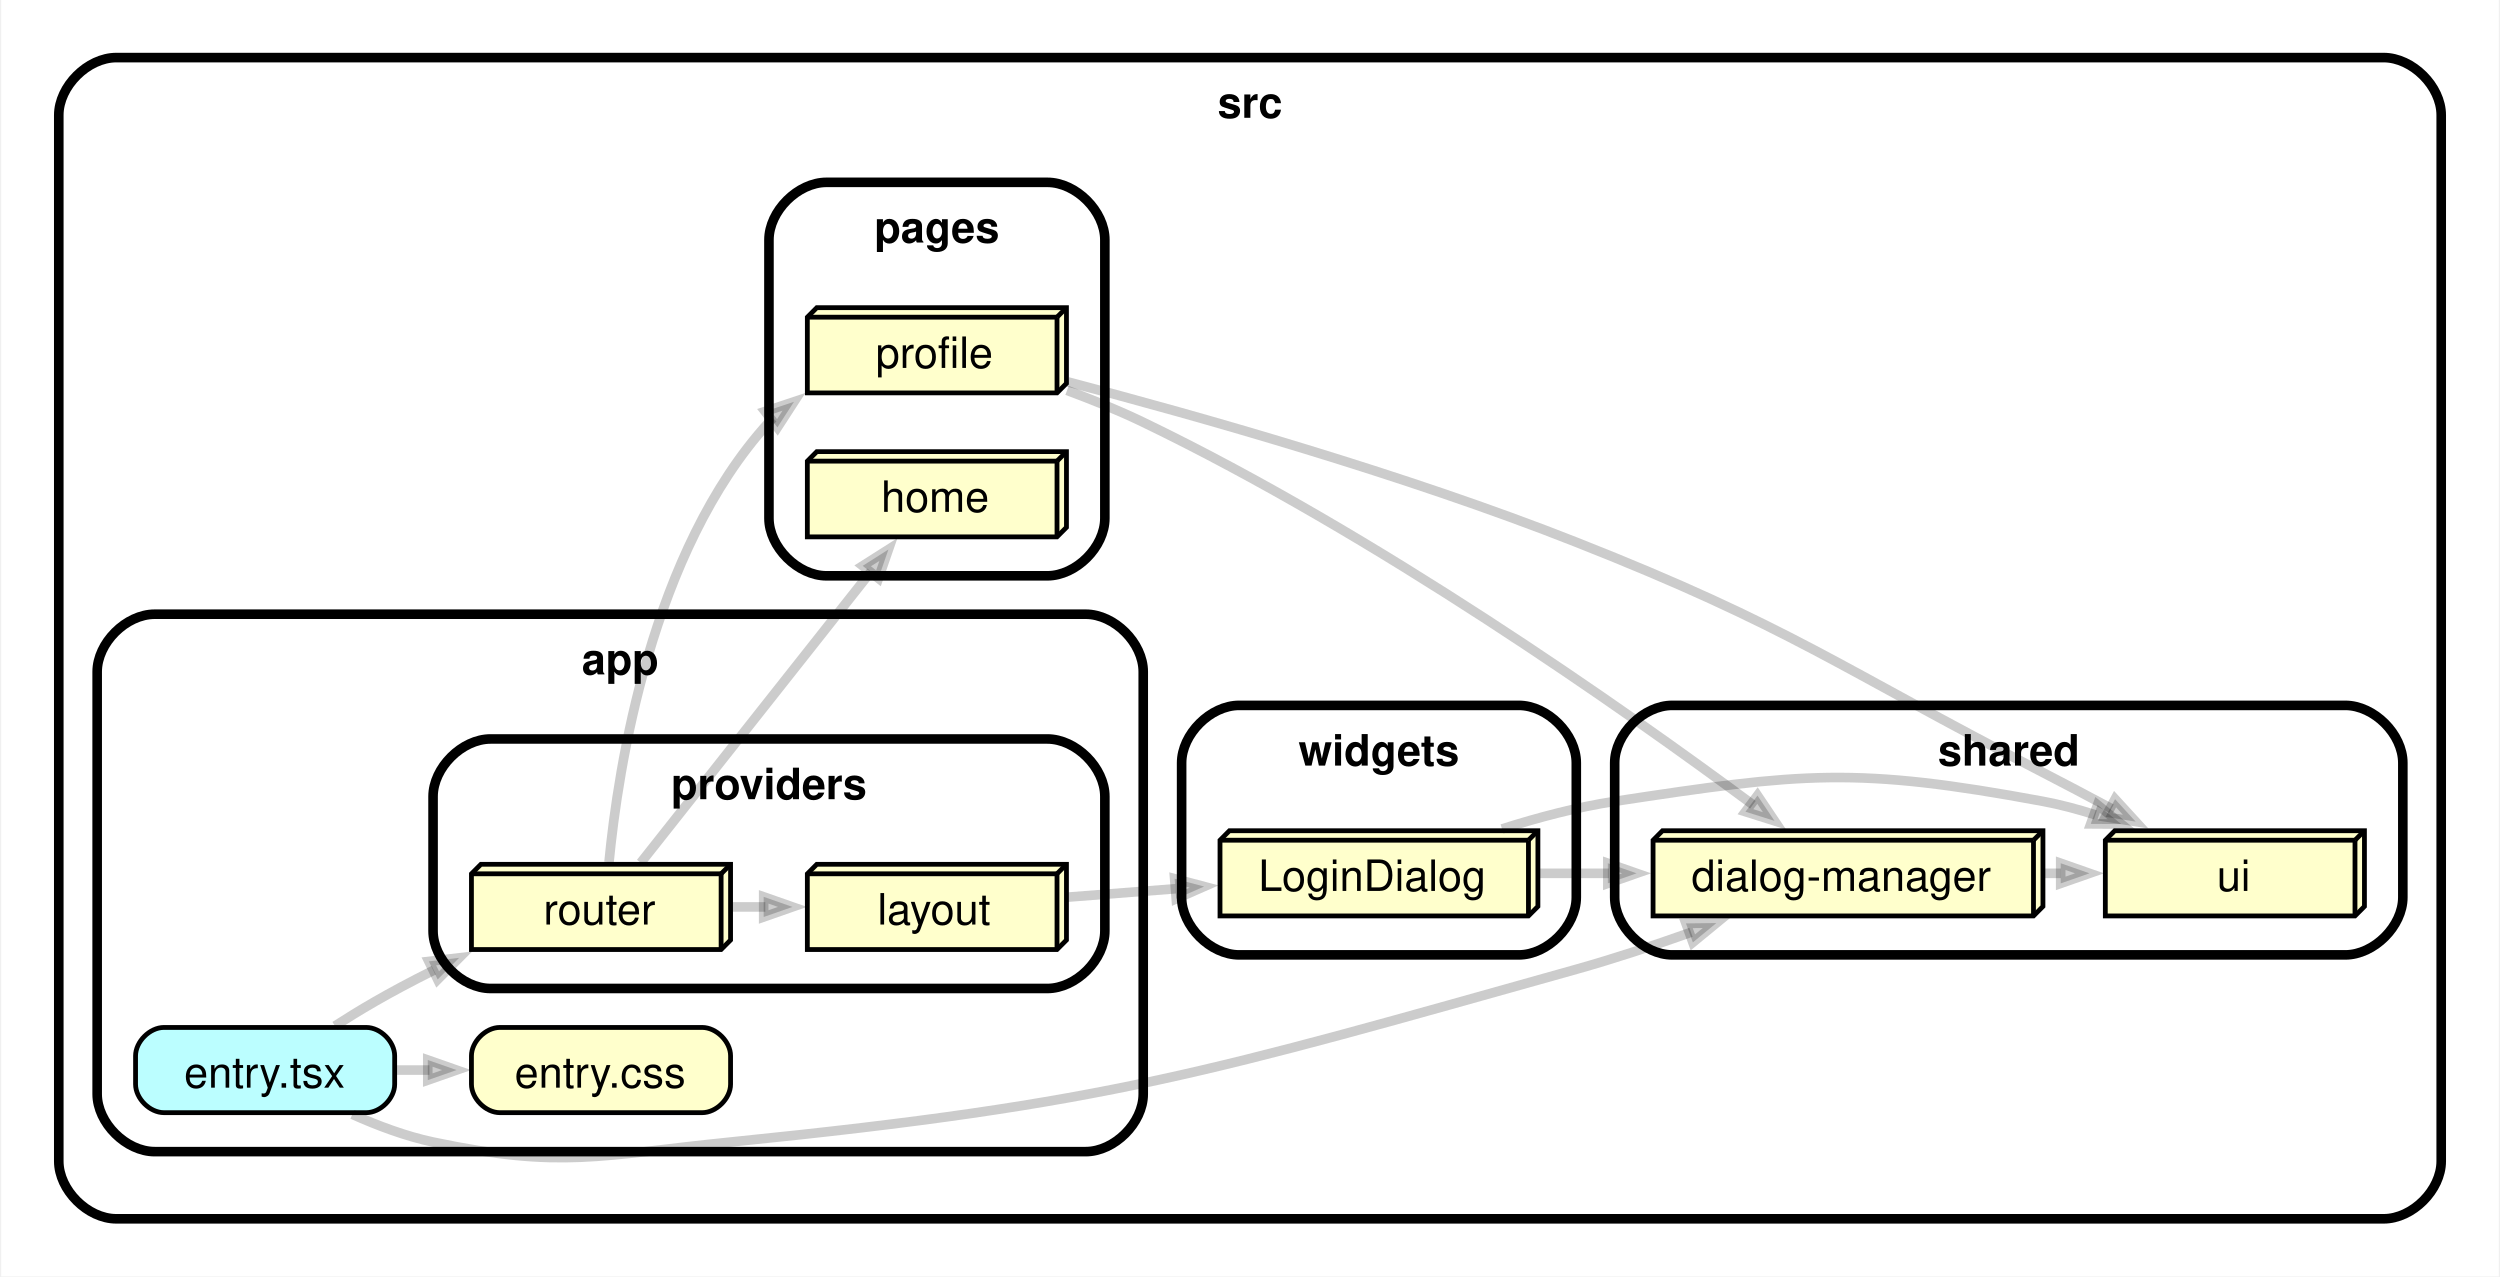
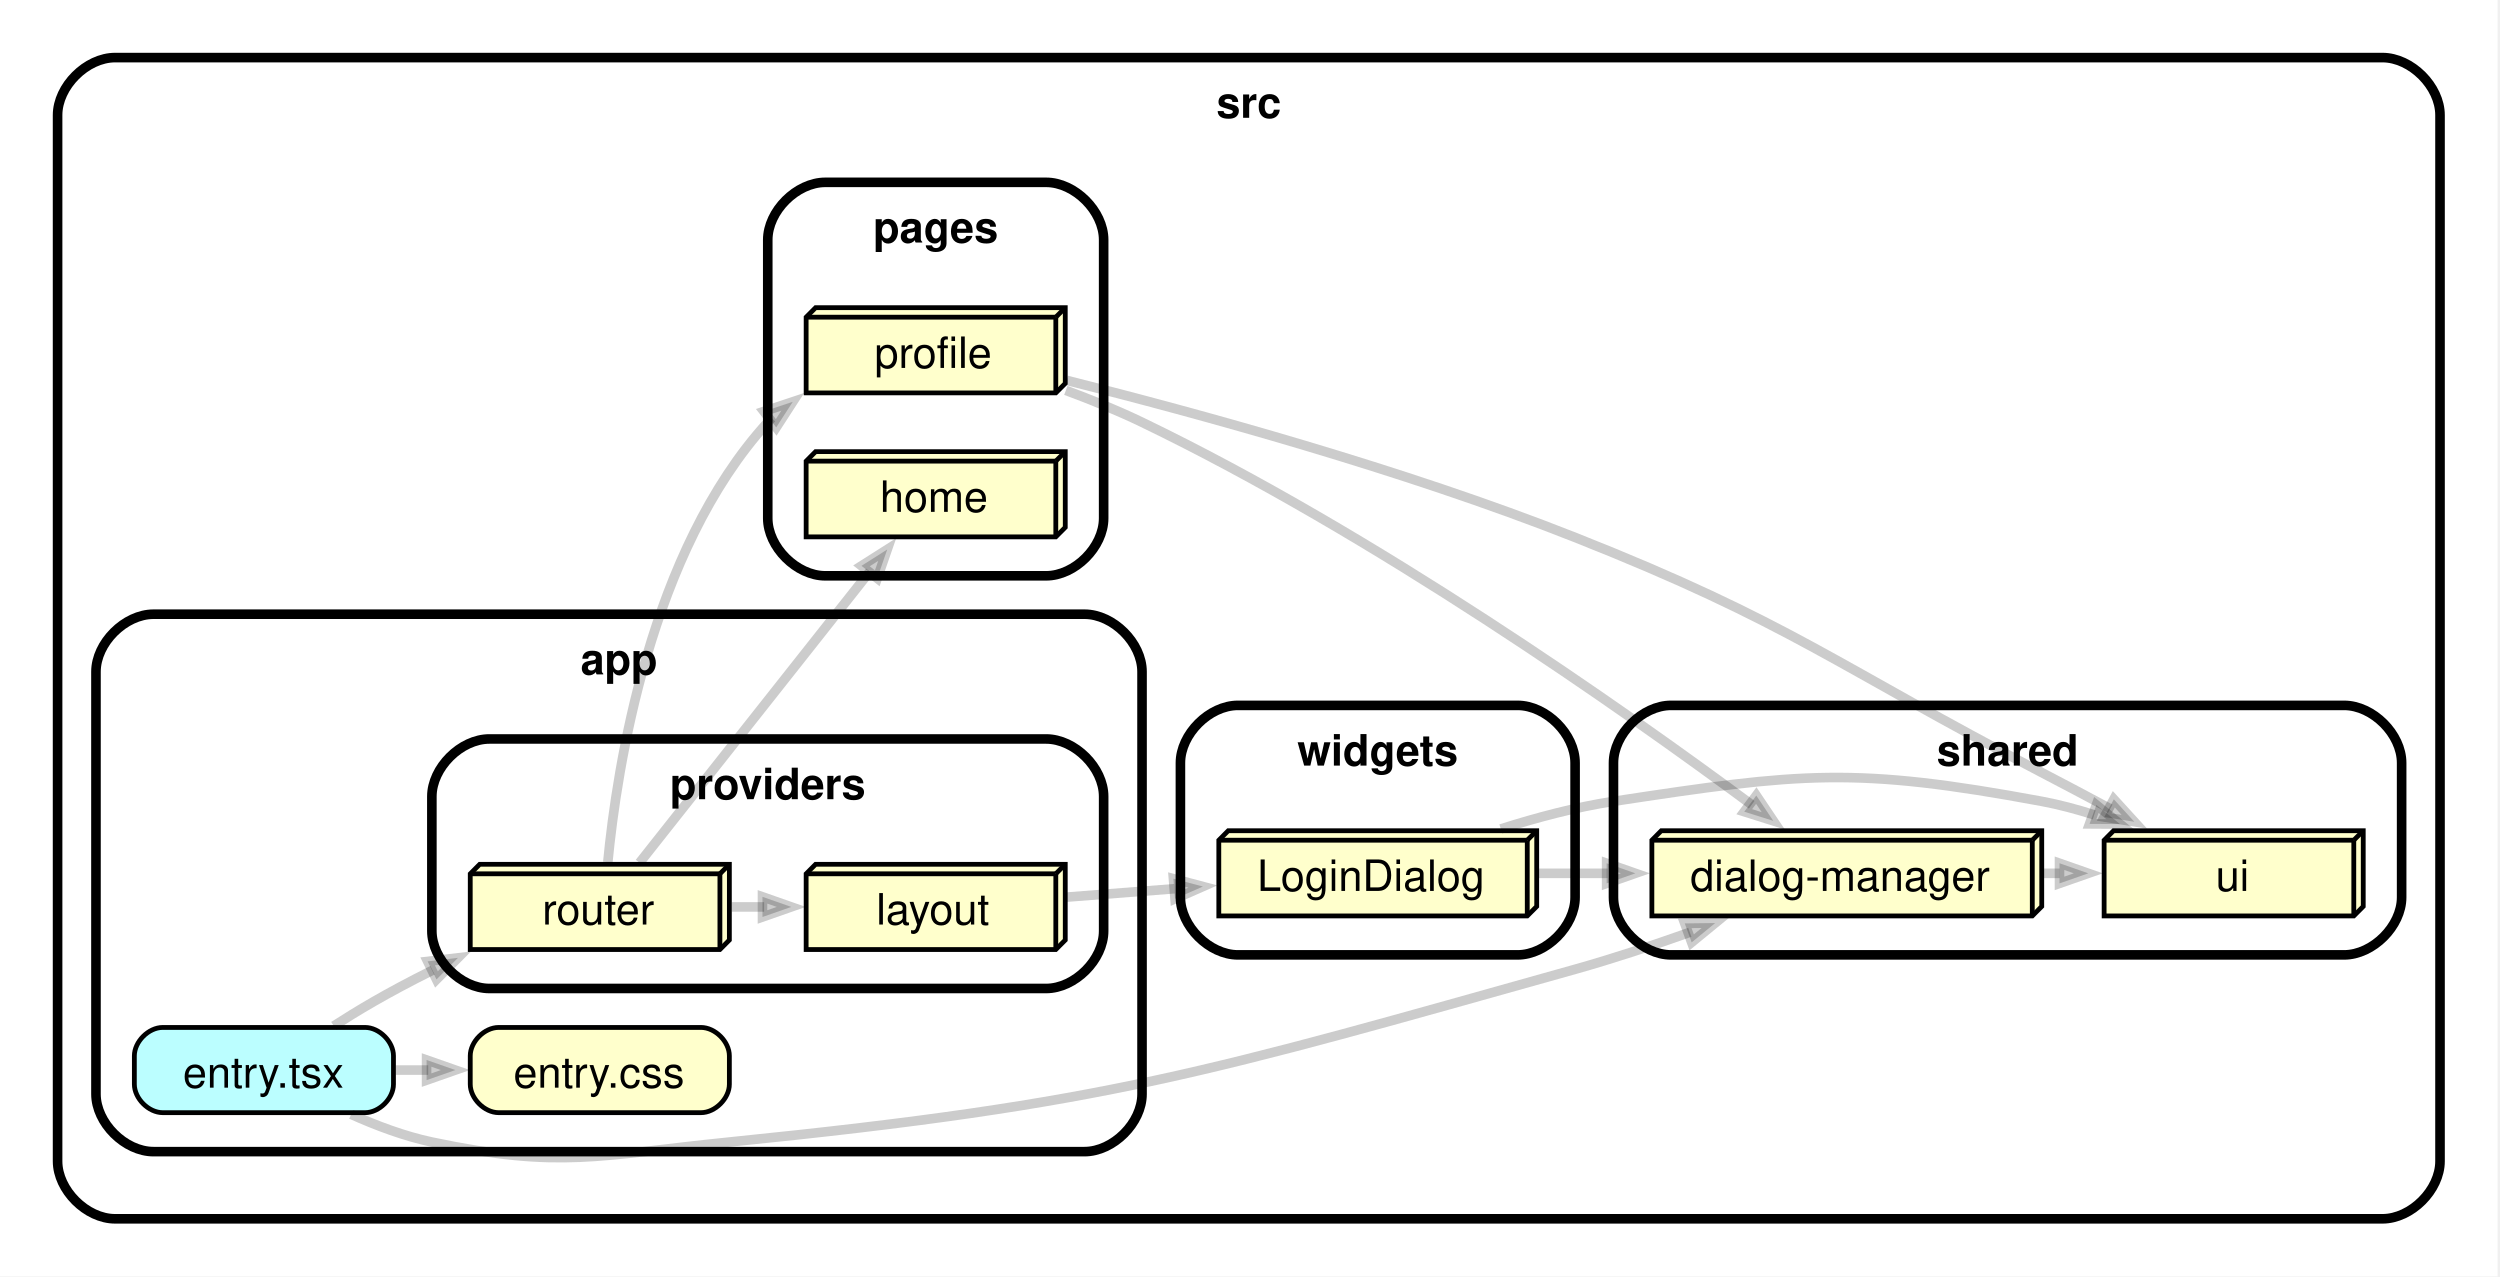
- <svg xmlns="http://www.w3.org/2000/svg" xmlns:xlink="http://www.w3.org/1999/xlink" width="521pt" height="266pt" viewBox="0.00 0.00 520.50 266.00">
+ <svg xmlns="http://www.w3.org/2000/svg" xmlns:xlink="http://www.w3.org/1999/xlink" width="521pt" height="266pt" viewBox="0.00 0.00 521.00 266.00">
  <g id="graph0" class="graph" transform="scale(1 1) rotate(0) translate(4 262)">
    <polygon fill="white" stroke="none" points="-4,4 -4,-262 516.5,-262 516.5,4 -4,4" />
    <g id="clust1" class="cluster">
      <path fill="#ffffff" stroke="black" stroke-width="2" d="M20,-8C20,-8 492.5,-8 492.5,-8 498.5,-8 504.5,-14 504.5,-20 504.5,-20 504.5,-238 504.5,-238 504.5,-244 498.5,-250 492.5,-250 492.5,-250 20,-250 20,-250 14,-250 8,-244 8,-238 8,-238 8,-20 8,-20 8,-14 14,-8 20,-8" />
-       <text text-anchor="middle" x="256.25" y="-237.45" font-family="Helvetica,sans-Serif" font-weight="bold" font-size="9.00">src</text>
+       <text xml:space="preserve" text-anchor="middle" x="256.25" y="-237.45" font-family="Helvetica,sans-Serif" font-weight="bold" font-size="9.00">src</text>
    </g>
    <g id="clust2" class="cluster">
      <path fill="#ffffff" stroke="black" stroke-width="2" d="M28,-22C28,-22 222,-22 222,-22 228,-22 234,-28 234,-34 234,-34 234,-122 234,-122 234,-128 228,-134 222,-134 222,-134 28,-134 28,-134 22,-134 16,-128 16,-122 16,-122 16,-34 16,-34 16,-28 22,-22 28,-22" />
-       <text text-anchor="middle" x="125" y="-121.45" font-family="Helvetica,sans-Serif" font-weight="bold" font-size="9.00">app</text>
+       <text xml:space="preserve" text-anchor="middle" x="125" y="-121.45" font-family="Helvetica,sans-Serif" font-weight="bold" font-size="9.00">app</text>
    </g>
    <g id="clust3" class="cluster">
      <path fill="#ffffff" stroke="black" stroke-width="2" d="M98,-56C98,-56 214,-56 214,-56 220,-56 226,-62 226,-68 226,-68 226,-96 226,-96 226,-102 220,-108 214,-108 214,-108 98,-108 98,-108 92,-108 86,-102 86,-96 86,-96 86,-68 86,-68 86,-62 92,-56 98,-56" />
-       <text text-anchor="middle" x="156" y="-95.45" font-family="Helvetica,sans-Serif" font-weight="bold" font-size="9.00">providers</text>
+       <text xml:space="preserve" text-anchor="middle" x="156" y="-95.45" font-family="Helvetica,sans-Serif" font-weight="bold" font-size="9.00">providers</text>
    </g>
    <g id="clust4" class="cluster">
      <path fill="#ffffff" stroke="black" stroke-width="2" d="M168,-142C168,-142 214,-142 214,-142 220,-142 226,-148 226,-154 226,-154 226,-212 226,-212 226,-218 220,-224 214,-224 214,-224 168,-224 168,-224 162,-224 156,-218 156,-212 156,-212 156,-154 156,-154 156,-148 162,-142 168,-142" />
-       <text text-anchor="middle" x="191" y="-211.45" font-family="Helvetica,sans-Serif" font-weight="bold" font-size="9.00">pages</text>
+       <text xml:space="preserve" text-anchor="middle" x="191" y="-211.45" font-family="Helvetica,sans-Serif" font-weight="bold" font-size="9.00">pages</text>
    </g>
    <g id="clust5" class="cluster">
      <path fill="#ffffff" stroke="black" stroke-width="2" d="M344.25,-63C344.25,-63 484.5,-63 484.5,-63 490.5,-63 496.5,-69 496.5,-75 496.5,-75 496.5,-103 496.5,-103 496.5,-109 490.5,-115 484.5,-115 484.5,-115 344.25,-115 344.25,-115 338.25,-115 332.25,-109 332.25,-103 332.25,-103 332.25,-75 332.25,-75 332.25,-69 338.25,-63 344.25,-63" />
-       <text text-anchor="middle" x="414.38" y="-102.45" font-family="Helvetica,sans-Serif" font-weight="bold" font-size="9.00">shared</text>
+       <text xml:space="preserve" text-anchor="middle" x="414.38" y="-102.45" font-family="Helvetica,sans-Serif" font-weight="bold" font-size="9.00">shared</text>
    </g>
    <g id="clust6" class="cluster">
      <path fill="#ffffff" stroke="black" stroke-width="2" d="M254,-63C254,-63 312.25,-63 312.25,-63 318.25,-63 324.25,-69 324.25,-75 324.25,-75 324.25,-103 324.25,-103 324.25,-109 318.25,-115 312.25,-115 312.25,-115 254,-115 254,-115 248,-115 242,-109 242,-103 242,-103 242,-75 242,-75 242,-69 248,-63 254,-63" />
-       <text text-anchor="middle" x="283.12" y="-102.45" font-family="Helvetica,sans-Serif" font-weight="bold" font-size="9.00">widgets</text>
+       <text xml:space="preserve" text-anchor="middle" x="283.12" y="-102.45" font-family="Helvetica,sans-Serif" font-weight="bold" font-size="9.00">widgets</text>
    </g>
    <g id="node1" class="node">
      <g id="a_node1">
        <a xlink:href="src/app/entry.css" xlink:title="entry.css">
          <path fill="#ffffcc" stroke="black" d="M142.08,-47.88C142.08,-47.88 99.92,-47.88 99.92,-47.88 96.96,-47.88 94,-44.92 94,-41.96 94,-41.96 94,-36.04 94,-36.04 94,-33.08 96.96,-30.12 99.92,-30.12 99.92,-30.12 142.08,-30.12 142.08,-30.12 145.04,-30.12 148,-33.08 148,-36.04 148,-36.04 148,-41.96 148,-41.96 148,-44.92 145.04,-47.88 142.08,-47.88" />
-           <text text-anchor="start" x="103" y="-35.33" font-family="Helvetica,sans-Serif" font-size="9.00">entry.css</text>
+           <text xml:space="preserve" text-anchor="start" x="103" y="-35.33" font-family="Helvetica,sans-Serif" font-size="9.00">entry.css</text>
        </a>
      </g>
    </g>
    <g id="node2" class="node">
      <g id="a_node2">
        <a xlink:href="src/app/entry.tsx" xlink:title="entry.tsx">
          <path fill="#bbfeff" stroke="black" d="M72.08,-47.88C72.08,-47.88 29.92,-47.88 29.92,-47.88 26.96,-47.88 24,-44.92 24,-41.96 24,-41.96 24,-36.04 24,-36.04 24,-33.08 26.96,-30.12 29.92,-30.12 29.92,-30.12 72.08,-30.12 72.08,-30.12 75.04,-30.12 78,-33.08 78,-36.04 78,-36.04 78,-41.96 78,-41.96 78,-44.92 75.04,-47.88 72.08,-47.88" />
-           <text text-anchor="start" x="34.12" y="-35.33" font-family="Helvetica,sans-Serif" font-size="9.00">entry.tsx</text>
+           <text xml:space="preserve" text-anchor="start" x="34.12" y="-35.33" font-family="Helvetica,sans-Serif" font-size="9.00">entry.tsx</text>
        </a>
      </g>
    </g>
    <g id="edge1" class="edge">
      <path fill="none" stroke="#000000" stroke-width="2" stroke-opacity="0.2" d="M78.49,-39C80.7,-39 82.97,-39 85.24,-39" />
      <polygon fill="#000000" fill-opacity="0.2" stroke="#000000" stroke-width="2" stroke-opacity="0.2" points="84.9,-41.1 90.9,-39 84.9,-36.9 84.9,-41.1" />
    </g>
    <g id="node3" class="node">
      <g id="a_node3">
        <a xlink:href="src/app/providers/router/" xlink:title="router">
          <polygon fill="#ffffcc" stroke="black" points="148,-81.88 95.97,-81.88 94,-79.9 94,-64.12 146.03,-64.12 148,-66.1 148,-81.88" />
          <polyline fill="none" stroke="black" points="146.03,-79.9 94,-79.9" />
          <polyline fill="none" stroke="black" points="146.03,-79.9 146.03,-64.12" />
          <polyline fill="none" stroke="black" points="146.03,-79.9 148,-81.88" />
-           <text text-anchor="start" x="109" y="-69.33" font-family="Helvetica,sans-Serif" font-size="9.00">router</text>
+           <text xml:space="preserve" text-anchor="start" x="109" y="-69.33" font-family="Helvetica,sans-Serif" font-size="9.00">router</text>
        </a>
      </g>
    </g>
    <g id="edge2" class="edge">
      <path fill="none" stroke="#000000" stroke-width="2" stroke-opacity="0.2" d="M65.56,-48.19C70.47,-51.34 76.2,-54.84 86.14,-59.81" />
      <polygon fill="#000000" fill-opacity="0.2" stroke="#000000" stroke-width="2" stroke-opacity="0.2" points="85.12,-61.65 91.44,-62.39 86.96,-57.88 85.12,-61.65" />
    </g>
    <g id="node4" class="node">
      <g id="a_node4">
        <a xlink:href="src/shared/dialog-manager/" xlink:title="dialog-manager">
          <polygon fill="#ffffcc" stroke="black" points="421.5,-88.88 342.22,-88.88 340.25,-86.9 340.25,-71.12 419.53,-71.12 421.5,-73.1 421.5,-88.88" />
          <polyline fill="none" stroke="black" points="419.53,-86.9 340.25,-86.9" />
          <polyline fill="none" stroke="black" points="419.53,-86.9 419.53,-71.12" />
          <polyline fill="none" stroke="black" points="419.53,-86.9 421.5,-88.88" />
-           <text text-anchor="start" x="348.25" y="-76.33" font-family="Helvetica,sans-Serif" font-size="9.00">dialog-manager</text>
+           <text xml:space="preserve" text-anchor="start" x="348.25" y="-76.33" font-family="Helvetica,sans-Serif" font-size="9.00">dialog-manager</text>
        </a>
      </g>
    </g>
    <g id="edge3" class="edge">
      <path fill="none" stroke="#000000" stroke-width="2" stroke-opacity="0.2" d="M69.18,-29.77C74.43,-27.41 80.32,-25.2 86,-24 112.96,-18.32 120.58,-21.23 148,-24 227.55,-32.04 247.27,-38.42 324.25,-60 332.09,-62.2 340.41,-64.95 348.16,-67.71" />
      <polygon fill="#000000" fill-opacity="0.2" stroke="#000000" stroke-width="2" stroke-opacity="0.2" points="347.1,-69.56 353.45,-69.64 348.54,-65.61 347.1,-69.56" />
    </g>
    <g id="node5" class="node">
      <g id="a_node5">
        <a xlink:href="src/app/providers/layout/" xlink:title="layout">
          <polygon fill="#ffffcc" stroke="black" points="218,-81.88 165.97,-81.88 164,-79.9 164,-64.12 216.03,-64.12 218,-66.1 218,-81.88" />
          <polyline fill="none" stroke="black" points="216.03,-79.9 164,-79.9" />
          <polyline fill="none" stroke="black" points="216.03,-79.9 216.03,-64.12" />
          <polyline fill="none" stroke="black" points="216.03,-79.9 218,-81.88" />
-           <text text-anchor="start" x="178.62" y="-69.33" font-family="Helvetica,sans-Serif" font-size="9.00">layout</text>
+           <text xml:space="preserve" text-anchor="start" x="178.62" y="-69.33" font-family="Helvetica,sans-Serif" font-size="9.00">layout</text>
        </a>
      </g>
    </g>
    <g id="edge5" class="edge">
      <path fill="none" stroke="#000000" stroke-width="2" stroke-opacity="0.2" d="M148.49,-73C150.7,-73 152.97,-73 155.24,-73" />
      <polygon fill="#000000" fill-opacity="0.2" stroke="#000000" stroke-width="2" stroke-opacity="0.2" points="154.9,-75.1 160.9,-73 154.9,-70.9 154.9,-75.1" />
    </g>
    <g id="node7" class="node">
      <g id="a_node7">
        <a xlink:href="src/pages/home/" xlink:title="home">
          <polygon fill="#ffffcc" stroke="black" points="218,-167.88 165.97,-167.88 164,-165.9 164,-150.12 216.03,-150.12 218,-152.1 218,-167.88" />
          <polyline fill="none" stroke="black" points="216.03,-165.9 164,-165.9" />
          <polyline fill="none" stroke="black" points="216.03,-165.9 216.03,-150.12" />
          <polyline fill="none" stroke="black" points="216.03,-165.9 218,-167.88" />
-           <text text-anchor="start" x="179.38" y="-155.32" font-family="Helvetica,sans-Serif" font-size="9.00">home</text>
+           <text xml:space="preserve" text-anchor="start" x="179.38" y="-155.32" font-family="Helvetica,sans-Serif" font-size="9.00">home</text>
        </a>
      </g>
    </g>
    <g id="edge6" class="edge">
      <path fill="none" stroke="#000000" stroke-width="2" stroke-opacity="0.2" d="M129.28,-82.2C140.73,-96.69 163.11,-124.99 177.27,-142.9" />
      <polygon fill="#000000" fill-opacity="0.2" stroke="#000000" stroke-width="2" stroke-opacity="0.2" points="175.53,-144.08 180.9,-147.49 178.82,-141.48 175.53,-144.08" />
    </g>
    <g id="node8" class="node">
      <g id="a_node8">
        <a xlink:href="src/pages/profile/" xlink:title="profile">
          <polygon fill="#ffffcc" stroke="black" points="218,-197.88 165.97,-197.88 164,-195.9 164,-180.12 216.03,-180.12 218,-182.1 218,-197.88" />
          <polyline fill="none" stroke="black" points="216.03,-195.9 164,-195.9" />
          <polyline fill="none" stroke="black" points="216.03,-195.9 216.03,-180.12" />
          <polyline fill="none" stroke="black" points="216.03,-195.9 218,-197.88" />
-           <text text-anchor="start" x="178.25" y="-185.32" font-family="Helvetica,sans-Serif" font-size="9.00">profile</text>
+           <text xml:space="preserve" text-anchor="start" x="178.25" y="-185.32" font-family="Helvetica,sans-Serif" font-size="9.00">profile</text>
        </a>
      </g>
    </g>
    <g id="edge7" class="edge">
      <path fill="none" stroke="#000000" stroke-width="2" stroke-opacity="0.2" d="M122.67,-82.33C124.54,-101.78 131.42,-147.08 156,-174 156.27,-174.3 156.55,-174.59 156.84,-174.88" />
      <polygon fill="#000000" fill-opacity="0.2" stroke="#000000" stroke-width="2" stroke-opacity="0.2" points="155.19,-176.26 161.22,-178.27 157.76,-172.93 155.19,-176.26" />
    </g>
    <g id="node9" class="node">
      <g id="a_node9">
        <a xlink:href="src/shared/ui/" xlink:title="ui">
          <polygon fill="#ffffcc" stroke="black" points="488.5,-88.88 436.47,-88.88 434.5,-86.9 434.5,-71.12 486.53,-71.12 488.5,-73.1 488.5,-88.88" />
          <polyline fill="none" stroke="black" points="486.53,-86.9 434.5,-86.9" />
          <polyline fill="none" stroke="black" points="486.53,-86.9 486.53,-71.12" />
          <polyline fill="none" stroke="black" points="486.53,-86.9 488.5,-88.88" />
-           <text text-anchor="start" x="457.75" y="-76.33" font-family="Helvetica,sans-Serif" font-size="9.00">ui</text>
+           <text xml:space="preserve" text-anchor="start" x="457.75" y="-76.33" font-family="Helvetica,sans-Serif" font-size="9.00">ui</text>
        </a>
      </g>
    </g>
    <g id="edge10" class="edge">
      <path fill="none" stroke="#000000" stroke-width="2" stroke-opacity="0.2" d="M421.65,-80C422.85,-80 424.05,-80 425.24,-80" />
      <polygon fill="#000000" fill-opacity="0.2" stroke="#000000" stroke-width="2" stroke-opacity="0.2" points="425.2,-82.1 431.2,-80 425.2,-77.9 425.2,-82.1" />
    </g>
    <g id="node6" class="node">
      <g id="a_node6">
        <a xlink:href="src/widgets/LoginDialog/" xlink:title="LoginDialog">
          <polygon fill="#ffffcc" stroke="black" points="316.25,-88.88 251.97,-88.88 250,-86.9 250,-71.12 314.28,-71.12 316.25,-73.1 316.25,-88.88" />
          <polyline fill="none" stroke="black" points="314.28,-86.9 250,-86.9" />
          <polyline fill="none" stroke="black" points="314.28,-86.9 314.28,-71.12" />
          <polyline fill="none" stroke="black" points="314.28,-86.9 316.25,-88.88" />
-           <text text-anchor="start" x="258" y="-76.33" font-family="Helvetica,sans-Serif" font-size="9.00">LoginDialog</text>
+           <text xml:space="preserve" text-anchor="start" x="258" y="-76.33" font-family="Helvetica,sans-Serif" font-size="9.00">LoginDialog</text>
        </a>
      </g>
    </g>
    <g id="edge4" class="edge">
      <path fill="none" stroke="#000000" stroke-width="2" stroke-opacity="0.2" d="M218.07,-75.02C225.17,-75.58 233.04,-76.19 240.76,-76.79" />
      <polygon fill="#000000" fill-opacity="0.2" stroke="#000000" stroke-width="2" stroke-opacity="0.2" points="240.54,-78.88 246.69,-77.25 240.87,-74.69 240.54,-78.88" />
    </g>
    <g id="edge11" class="edge">
      <path fill="none" stroke="#000000" stroke-width="2" stroke-opacity="0.2" d="M316.54,-80C321.22,-80 326.12,-80 331.03,-80" />
      <polygon fill="#000000" fill-opacity="0.2" stroke="#000000" stroke-width="2" stroke-opacity="0.2" points="330.82,-82.1 336.82,-80 330.82,-77.9 330.82,-82.1" />
    </g>
    <g id="edge12" class="edge">
      <path fill="none" stroke="#000000" stroke-width="2" stroke-opacity="0.2" d="M308.77,-89.25C316.2,-91.61 324.46,-93.81 332.25,-95 371.46,-100.97 382.5,-102.24 421.5,-95 425.11,-94.33 428.82,-93.34 432.44,-92.18" />
      <polygon fill="#000000" fill-opacity="0.2" stroke="#000000" stroke-width="2" stroke-opacity="0.2" points="432.88,-94.25 437.82,-90.26 431.46,-90.3 432.88,-94.25" />
    </g>
    <g id="edge8" class="edge">
      <path fill="none" stroke="#000000" stroke-width="2" stroke-opacity="0.2" d="M218.12,-180.64C223.46,-178.67 228.98,-176.42 234,-174 282.37,-150.68 334.1,-114.27 361.06,-94.29" />
      <polygon fill="#000000" fill-opacity="0.2" stroke="#000000" stroke-width="2" stroke-opacity="0.2" points="362.01,-96.21 365.56,-90.93 359.5,-92.84 362.01,-96.21" />
    </g>
    <g id="edge9" class="edge">
-       <path fill="none" stroke="#000000" stroke-width="2" stroke-opacity="0.2" d="M218.28,-182.42C245.28,-175.35 288.33,-163.18 324.25,-149 369.08,-131.3 378.66,-123.1 421.5,-101 426.14,-98.61 431.06,-96 435.79,-93.47" />
-       <polygon fill="#000000" fill-opacity="0.2" stroke="#000000" stroke-width="2" stroke-opacity="0.2" points="436.53,-95.46 440.82,-90.77 434.54,-91.76 436.53,-95.46" />
+       <path fill="none" stroke="#000000" stroke-width="2" stroke-opacity="0.2" d="M218.31,-182.73C245.34,-175.95 288.41,-164.18 324.25,-150 369.25,-132.19 378.58,-123.36 421.5,-101 426.13,-98.59 431.05,-95.98 435.78,-93.44" />
+       <polygon fill="#000000" fill-opacity="0.2" stroke="#000000" stroke-width="2" stroke-opacity="0.2" points="436.52,-95.43 440.8,-90.74 434.52,-91.73 436.52,-95.43" />
    </g>
  </g>
</svg>
